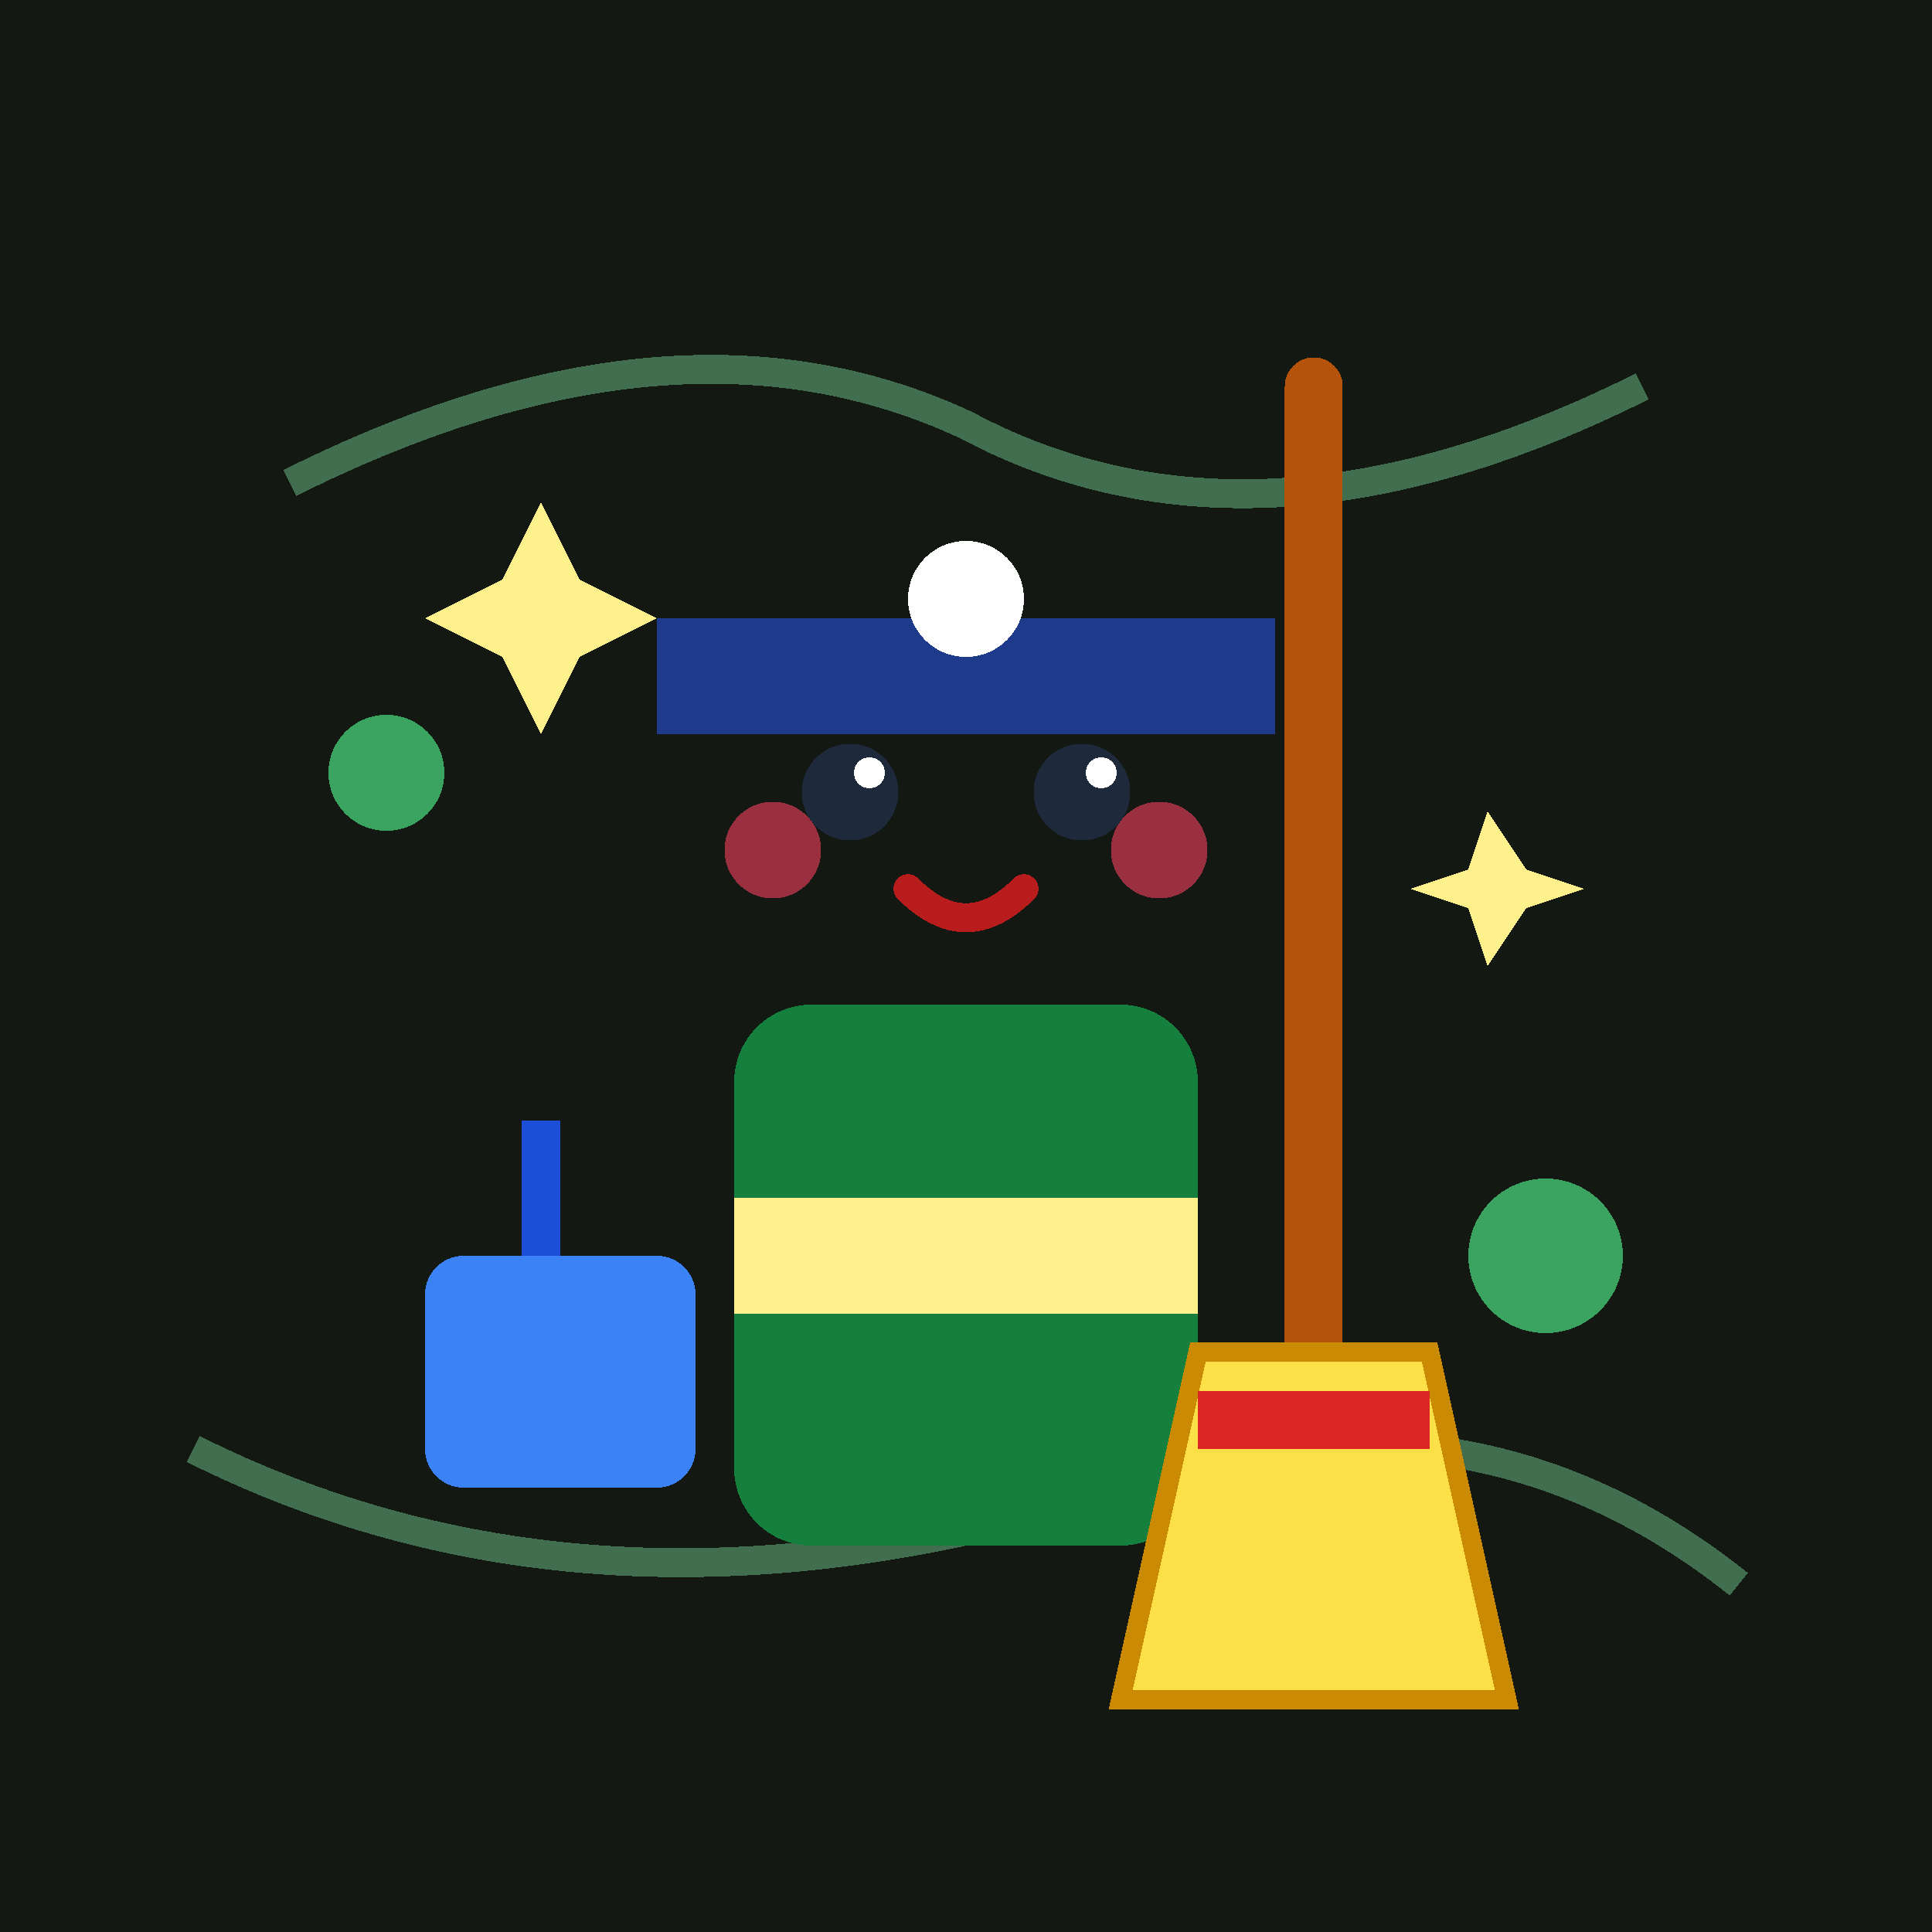
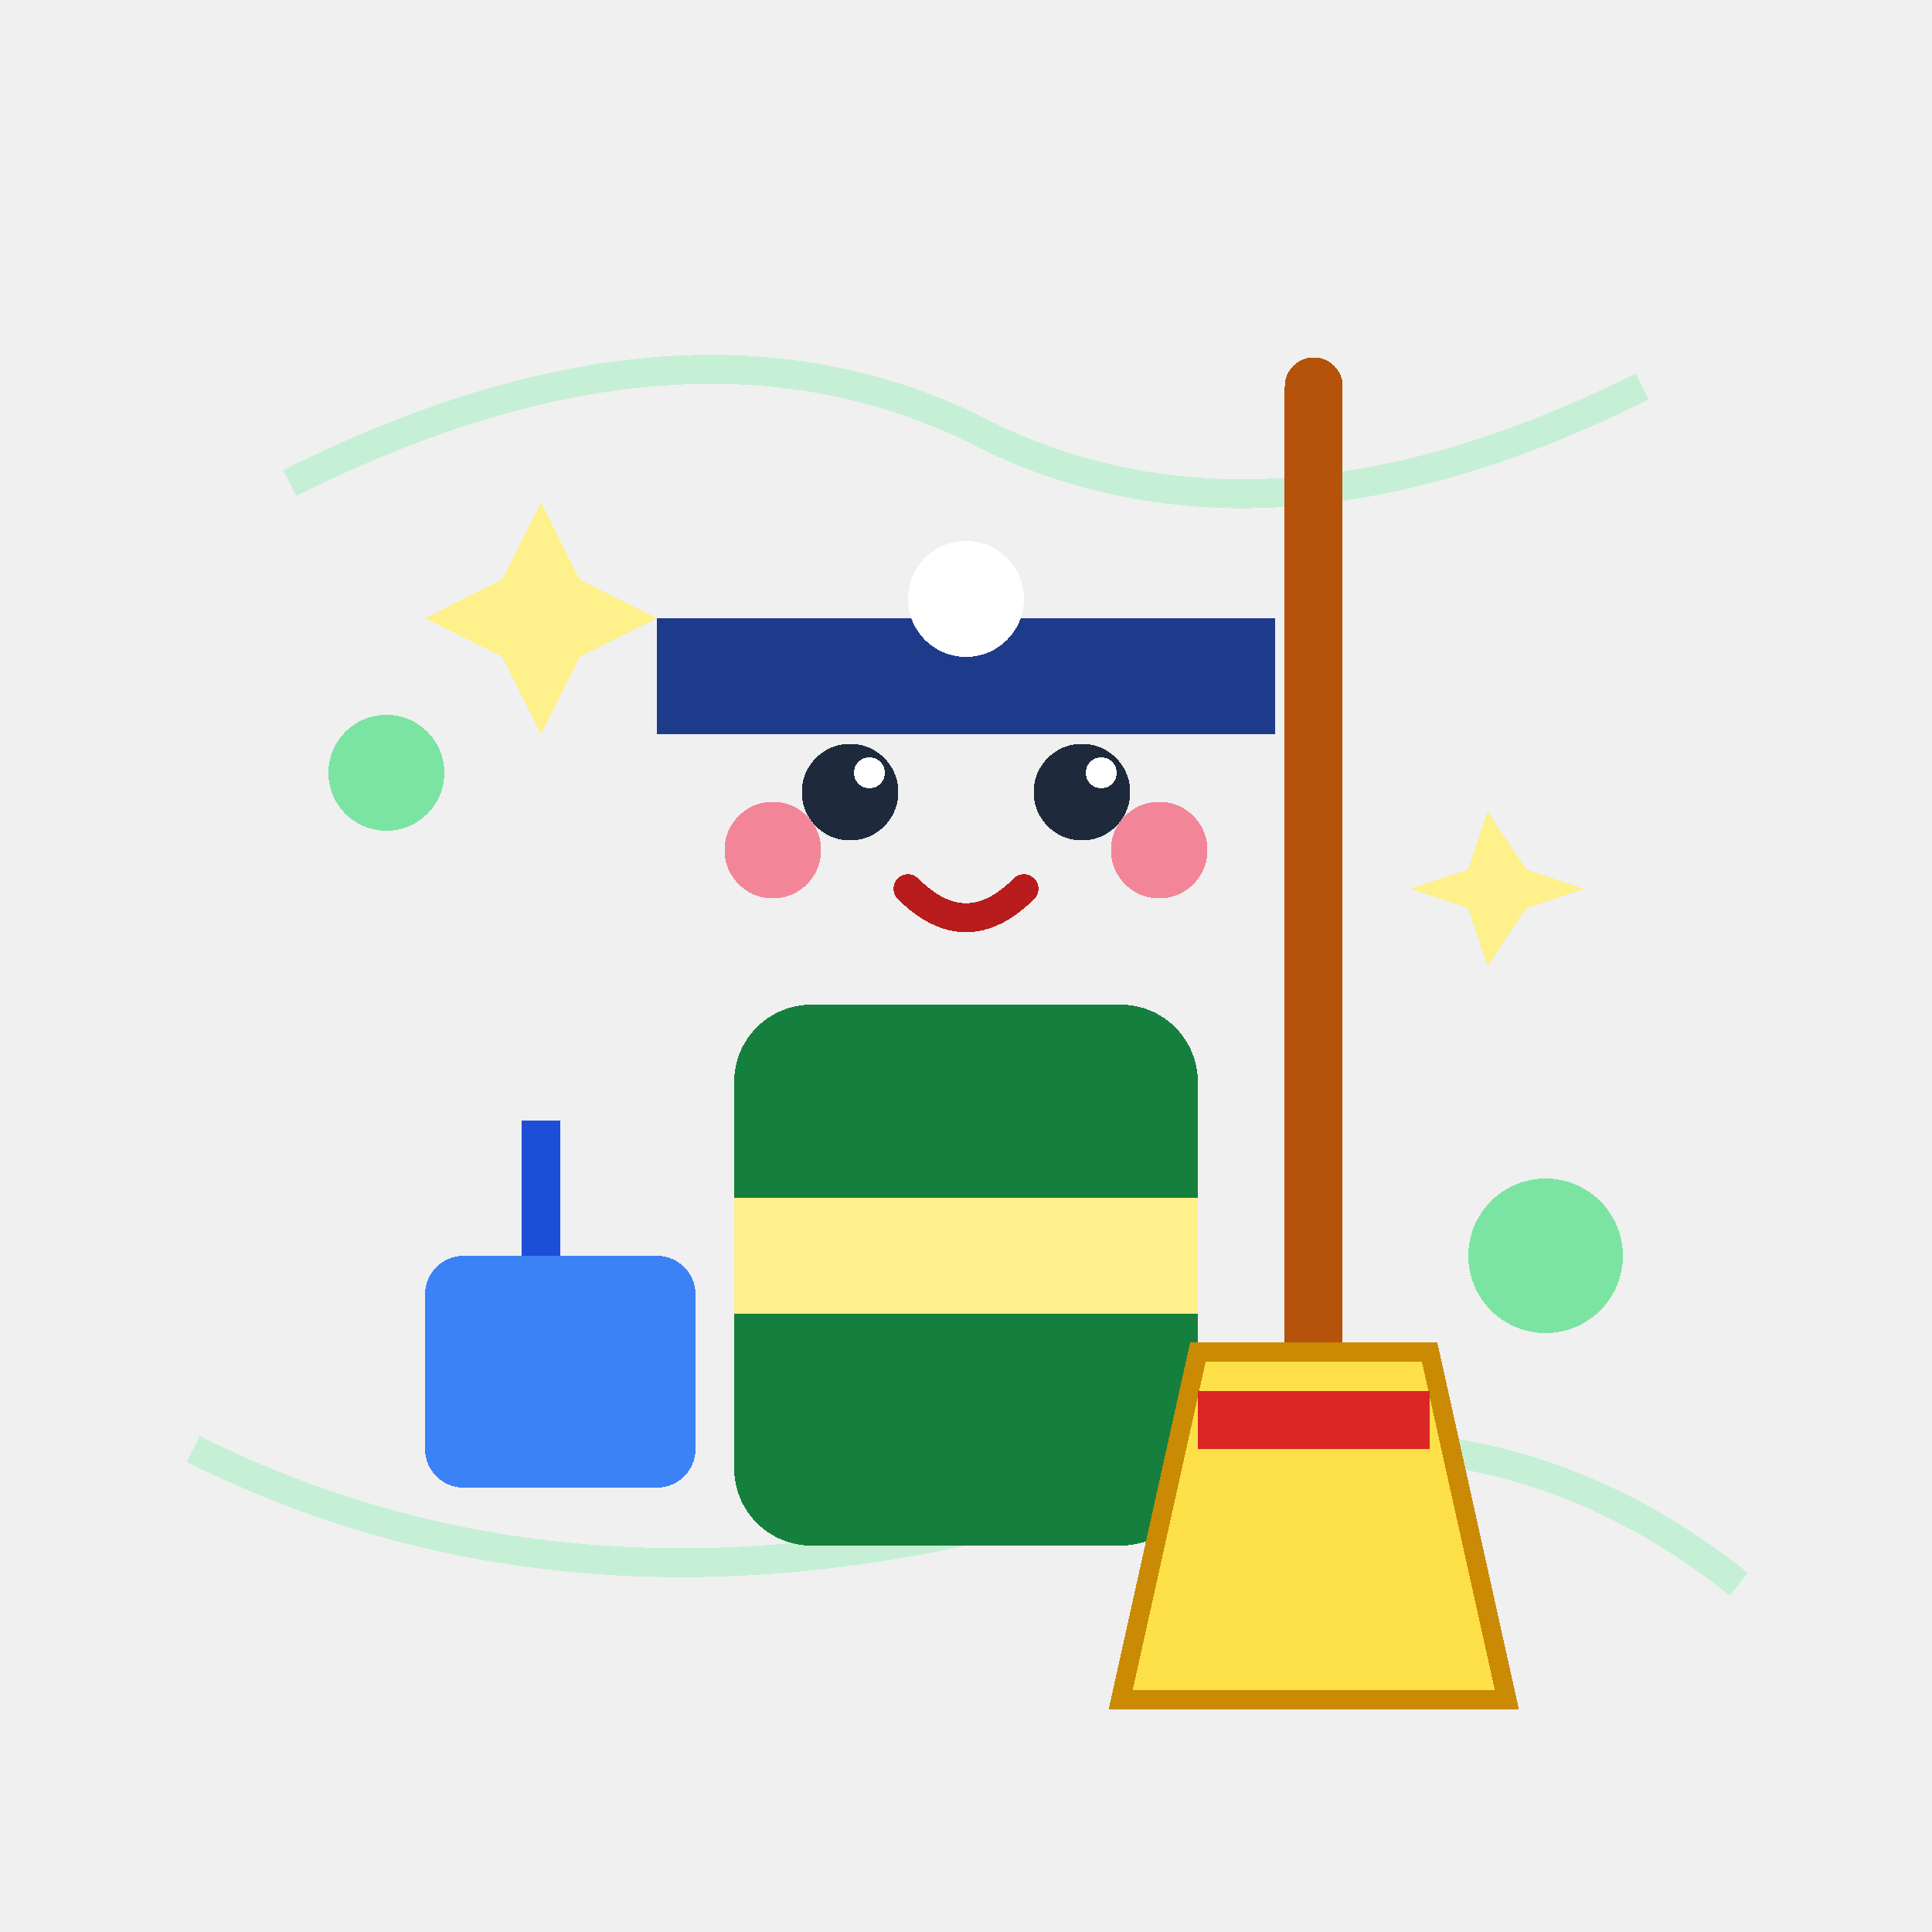
<svg xmlns="http://www.w3.org/2000/svg" viewBox="0 0 100 100" width="100" height="100" shape-rendering="crispEdges">
-   <rect width="100" height="100" fill="#141812" />
  <path d="M 15,25 Q 35,15 50,22 Q 65,30 85,20" fill="none" stroke="#86efac" stroke-width="1.5" opacity="0.4" />
  <path d="M 10,75 Q 30,85 55,78 Q 75,70 90,82" fill="none" stroke="#86efac" stroke-width="1.5" opacity="0.4" />
  <circle cx="20" cy="40" r="3" fill="#4ade80" opacity="0.7" />
  <circle cx="80" cy="65" r="4" fill="#4ade80" opacity="0.7" />
  <rect x="38" y="52" width="24" height="28" rx="4" fill="#15803d" />
  <rect x="38" y="62" width="24" height="6" fill="#fef08a" />
  <circle cx="50" cy="40" rx="16" ry="14" fill="#fbcfe8" />
  <rect x="34" y="32" width="32" height="6" fill="#1e3a8a" />
  <circle cx="50" cy="31" r="3" fill="#ffffff" />
  <circle cx="44" cy="41" r="2.5" fill="#1e293b" />
  <circle cx="56" cy="41" r="2.5" fill="#1e293b" />
  <circle cx="45" cy="40" r="0.8" fill="#ffffff" />
  <circle cx="57" cy="40" r="0.8" fill="#ffffff" />
  <circle cx="40" cy="44" r="2.5" fill="#f43f5e" opacity="0.6" />
  <circle cx="60" cy="44" r="2.5" fill="#f43f5e" opacity="0.6" />
  <path d="M 47,46 Q 50,49 53,46" fill="none" stroke="#b91c1c" stroke-width="1.5" stroke-linecap="round" />
  <line x1="68" y1="20" x2="68" y2="82" stroke="#b45309" stroke-width="3" stroke-linecap="round" />
  <polygon points="62,70 74,70 78,88 58,88" fill="#fde047" stroke="#ca8a04" stroke-width="1" />
  <rect x="62" y="72" width="12" height="3" fill="#dc2626" />
  <rect x="22" y="65" width="14" height="12" fill="#3b82f6" rx="2" />
  <line x1="28" y1="58" x2="28" y2="65" stroke="#1d4ed8" stroke-width="2" />
  <polygon points="26,30 28,26 30,30 34,32 30,34 28,38 26,34 22,32" fill="#fef08a" />
  <polygon points="76,45 77,42 79,45 82,46 79,47 77,50 76,47 73,46" fill="#fef08a" />
</svg>
